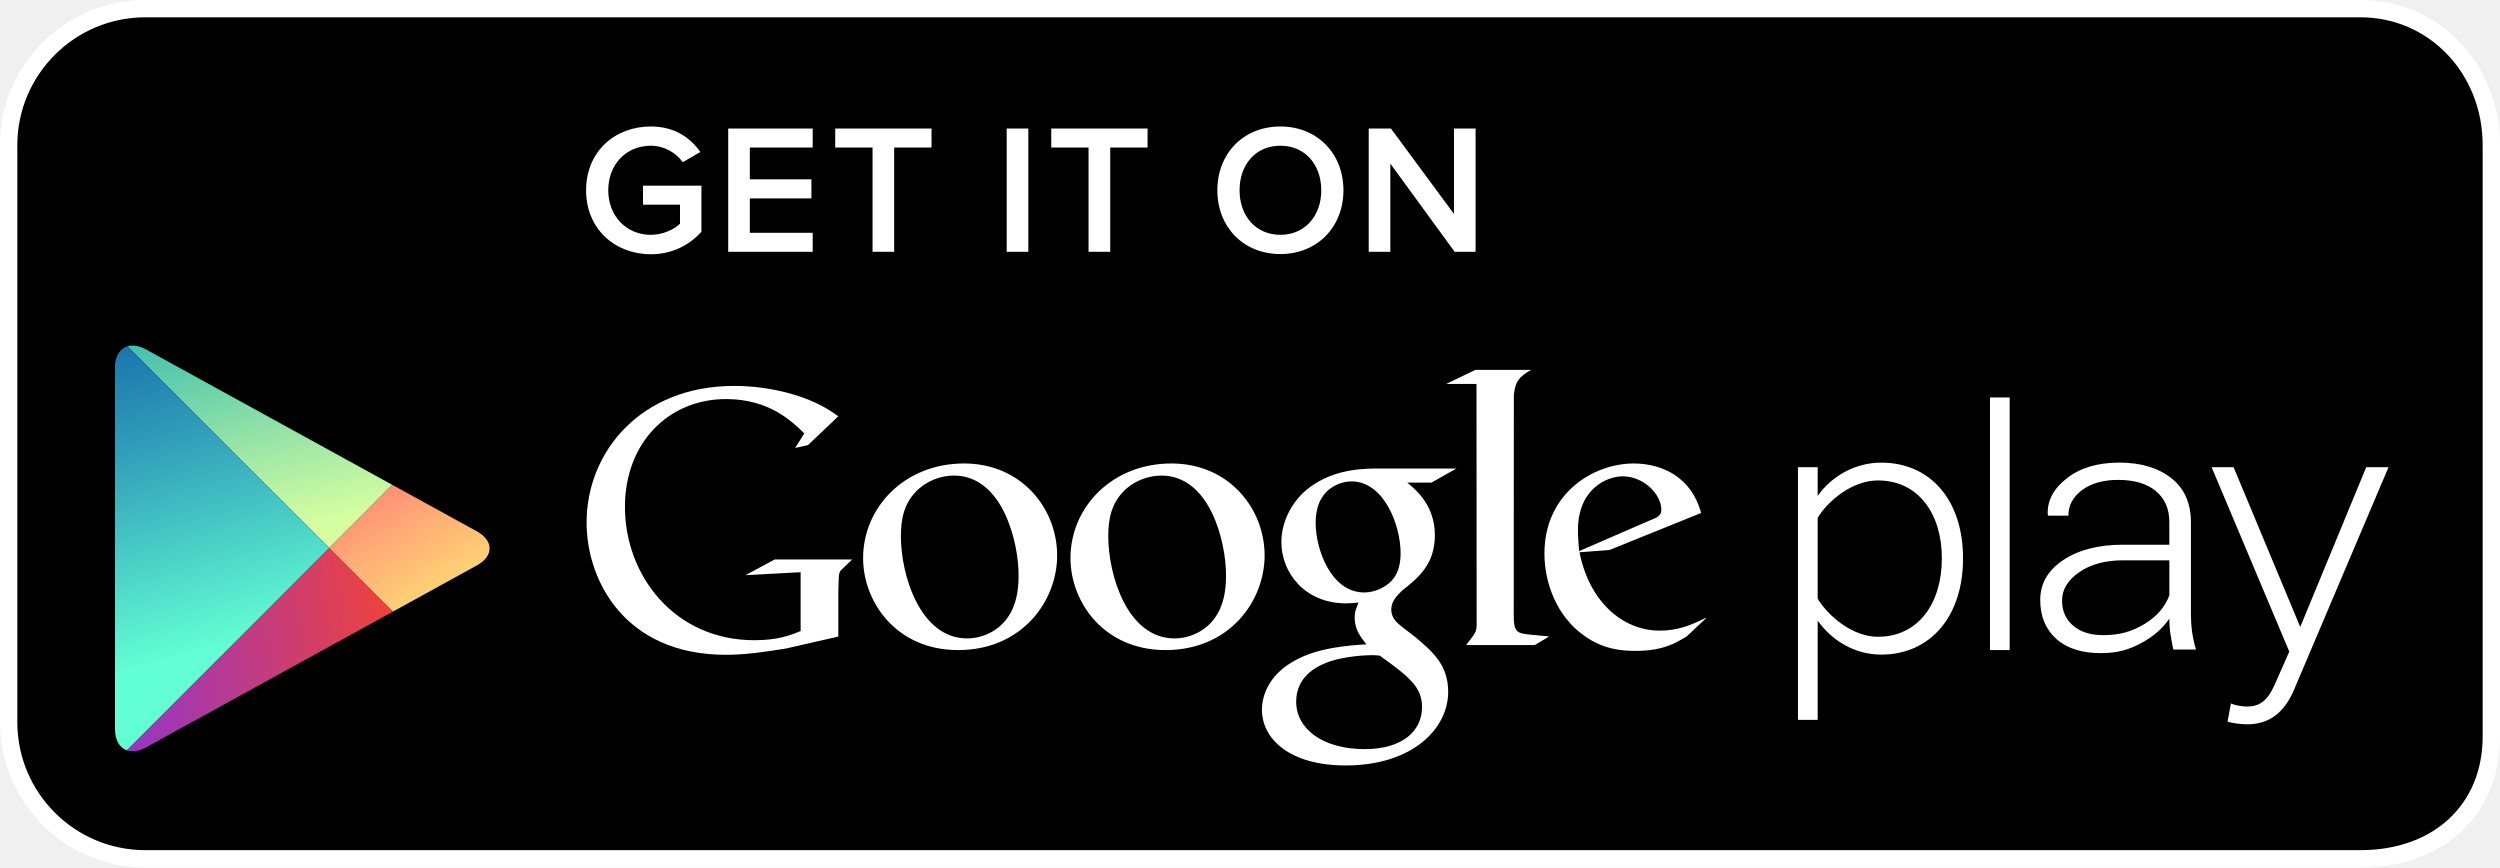
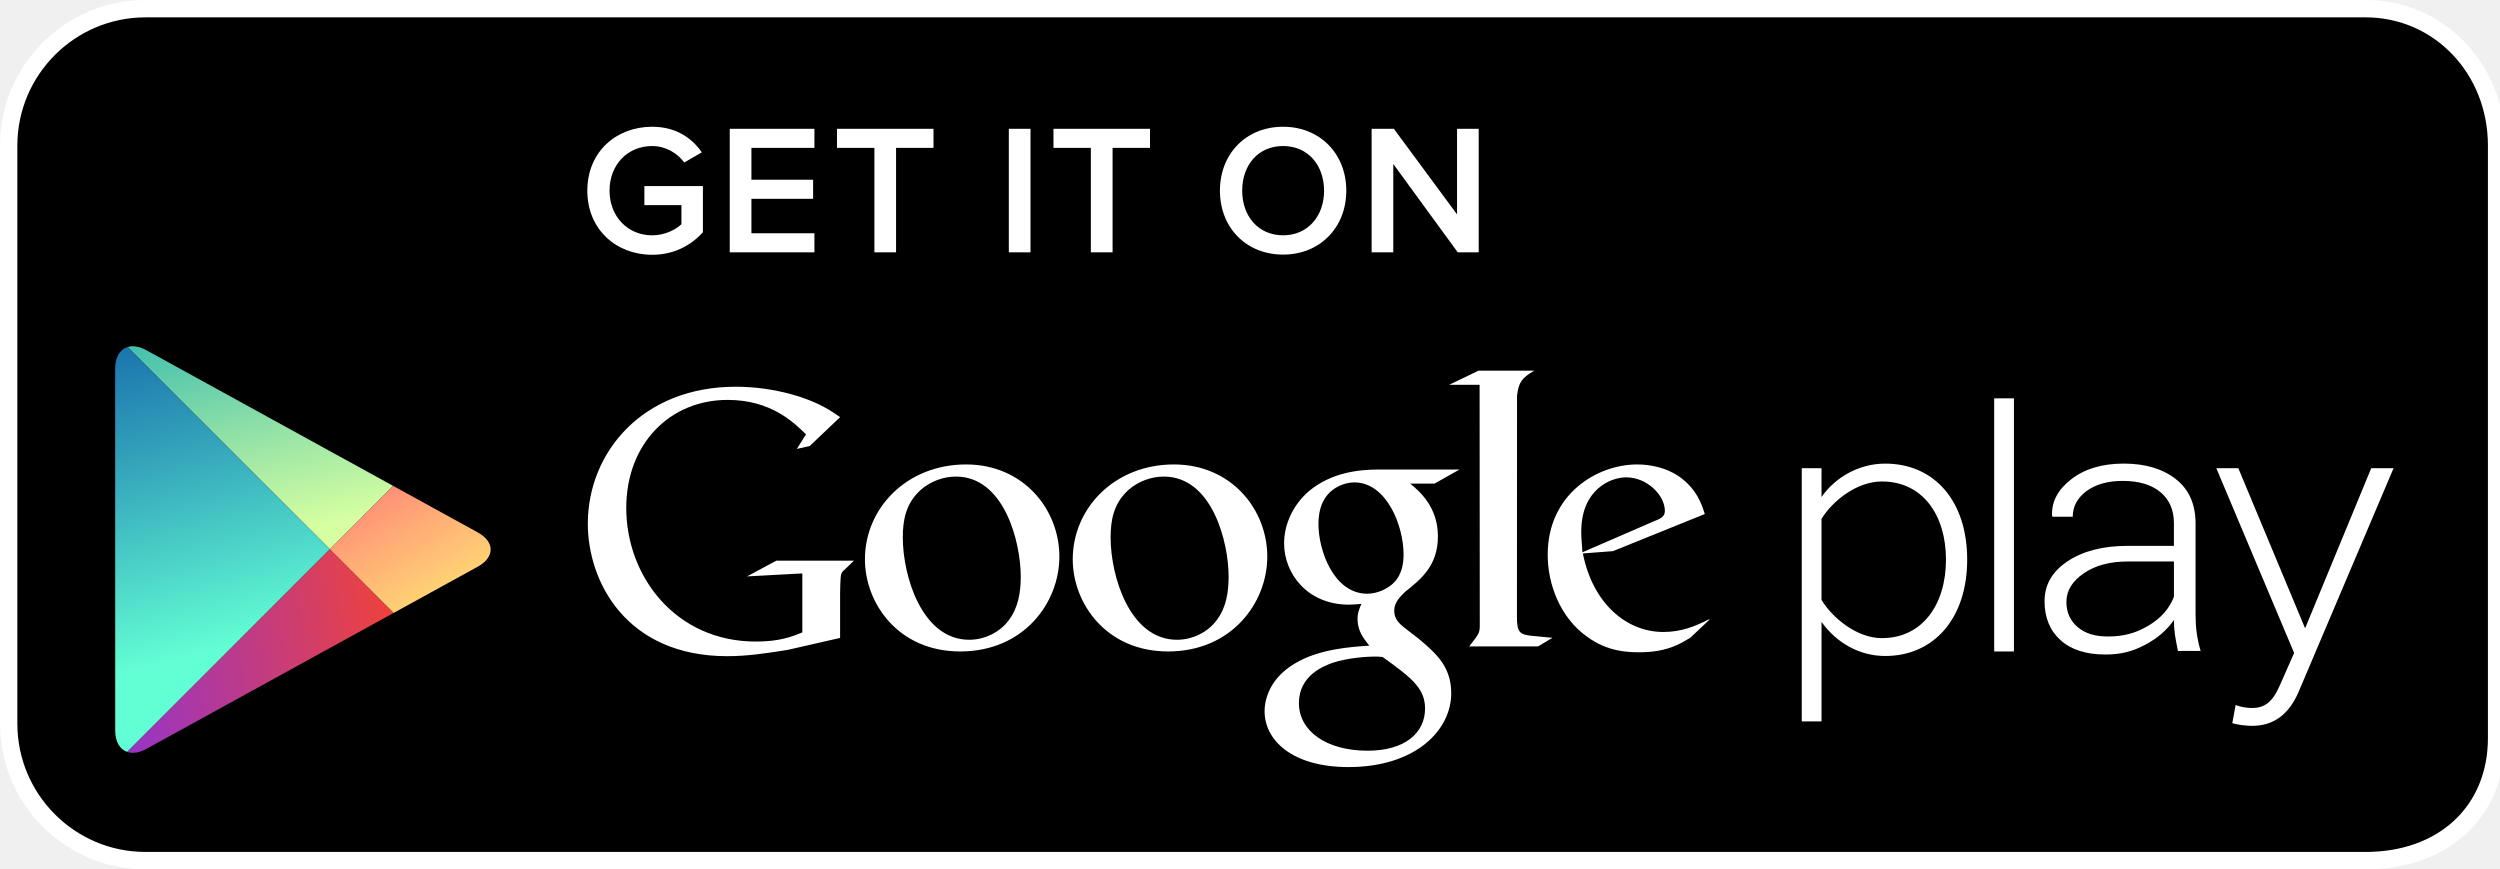
- <svg xmlns="http://www.w3.org/2000/svg" width="216.457" height="75.108" viewBox="0 0 216.457 75.108">
+ <svg xmlns="http://www.w3.org/2000/svg" width="216" height="75" viewBox="0 0 216 75">
  <defs>
    <linearGradient id="a" x1="879.429" x2="856.352" y1="495.527" y2="509.97" gradientUnits="userSpaceOnUse" gradientTransform="matrix(0.7071 0.7071 0.7071 -0.7071 -947.4174 -225.4017)">
      <stop offset="0" stop-color="#D6FFA1" />
      <stop offset=".326" stop-color="#93E2A7" />
      <stop offset="1" stop-color="#00A3B5" />
    </linearGradient>
    <linearGradient id="b" x1="866.01" x2="895.934" y1="507.865" y2="500.043" gradientUnits="userSpaceOnUse" gradientTransform="matrix(0.7071 0.7071 0.7071 -0.7071 -947.4174 -225.4017)">
      <stop offset="0" stop-color="#FF177B" />
      <stop offset=".672" stop-color="#FFA976" />
      <stop offset="1" stop-color="#FFEC73" />
    </linearGradient>
    <linearGradient id="c" x1="882.713" x2="850.268" y1="484.574" y2="503.663" gradientUnits="userSpaceOnUse" gradientTransform="matrix(0.7071 0.7071 0.7071 -0.7071 -947.4174 -225.4017)">
      <stop offset="0" stop-color="#63FFD4" />
      <stop offset=".485" stop-color="#32A0BA" />
      <stop offset=".835" stop-color="#1262A9" />
      <stop offset="1" stop-color="#064AA2" />
    </linearGradient>
    <linearGradient id="d" x1="894.492" x2="874.515" y1="499.728" y2="473.41" gradientUnits="userSpaceOnUse" gradientTransform="matrix(0.7071 0.7071 0.7071 -0.7071 -947.4174 -225.4017)">
      <stop offset="0" stop-color="#FF4521" />
      <stop offset=".341" stop-color="#D43E65" />
      <stop offset=".793" stop-color="#9F36B9" />
      <stop offset="1" stop-color="#8A33DB" />
    </linearGradient>
  </defs>
  <path d="M215.707 63.768c0 6.53-4.797 10.59-11.322 10.59H12.57C6.044 74.36.75 69.062.75 62.532V12.575C.75 6.045 6.043.75 12.57.75h191.814c6.525 0 11.322 5.295 11.322 11.824v51.194z" />
  <path fill="#FFF" d="M204.385 75.108H12.57C5.64 75.108 0 69.466 0 62.53V12.574C0 5.64 5.64 0 12.57 0h191.814c6.77 0 12.072 5.523 12.072 12.574v51.194c0 6.783-4.85 11.34-12.07 11.34zM12.57 1.5C6.468 1.5 1.5 6.468 1.5 12.574V62.53c0 6.108 4.967 11.078 11.07 11.078h191.814c6.324 0 10.572-3.955 10.572-9.84V12.573c0-6.21-4.645-11.074-10.572-11.074H12.57z" />
  <g fill="#FFF">
    <path d="M147.652 53.585l-1.615 1.52c-.37.206-.742.444-1.113.613-1.12.51-2.26.638-3.273.638-1.076 0-2.766-.07-4.49-1.316-2.394-1.688-3.44-4.588-3.44-7.114 0-5.23 4.26-7.798 7.73-7.798 1.216 0 2.464.304 3.478.945 1.686 1.113 2.12 2.562 2.363 3.34l-7.933 3.205-2.598.2c.84 4.29 3.74 6.785 6.95 6.785 1.6 0 2.79-.52 3.88-1.062 0 .004.218-.11.063.046zm-4.787-8.533c.645-.234.98-.438.98-.906 0-1.348-1.524-2.904-3.345-2.904-1.35 0-3.88 1.05-3.88 4.695 0 .57.067 1.176.103 1.78l6.142-2.665z" />
    <path d="M131.064 53.323c0 1.312.234 1.516 1.344 1.617.578.068 1.152.1 1.725.166l-1.248.743h-5.947c.78-1.014.914-1.114.914-1.788v-.753l-.014-20.064h-2.625l2.527-1.218h4.824c-1.045.604-1.357.974-1.492 2.154l-.008 19.14z" />
    <path d="M121.842 41.784c.773.637 2.393 1.988 2.393 4.553 0 2.5-1.41 3.677-2.83 4.792-.438.436-.945.913-.945 1.65 0 .745.51 1.15.877 1.452l1.22.94c1.48 1.25 2.83 2.397 2.83 4.728 0 3.177-3.07 6.376-8.876 6.376-4.887 0-7.25-2.328-7.25-4.824 0-1.217.603-2.938 2.6-4.115 2.092-1.28 4.93-1.45 6.444-1.55-.473-.612-1.014-1.253-1.014-2.3 0-.57.17-.912.337-1.314-.37.035-.742.07-1.08.07-3.58 0-5.602-2.67-5.602-5.3 0-1.554.707-3.274 2.16-4.522 1.926-1.582 4.22-1.855 6.042-1.855h6.955l-2.162 1.22h-2.098zm-2.39 14.98c-.278-.035-.444-.035-.778-.035-.305 0-2.13.064-3.54.54-.748.27-2.907 1.08-2.907 3.477 0 2.392 2.33 4.115 5.94 4.115 3.237 0 4.958-1.553 4.958-3.644-.002-1.723-1.115-2.63-3.674-4.455zm.968-6.41c.78-.778.848-1.855.848-2.467 0-2.427-1.445-6.207-4.252-6.207-.875 0-1.823.438-2.36 1.118-.57.703-.742 1.615-.742 2.492 0 2.26 1.317 6.008 4.217 6.008.848 0 1.758-.41 2.29-.945zm-19.5 5.932c-5.365 0-8.235-4.178-8.235-7.96 0-4.417 3.608-8.198 8.74-8.198 4.96 0 8.068 3.884 8.068 7.962 0 3.98-3.07 8.196-8.574 8.196zm4.22-2.73c.815-1.08 1.013-2.427 1.013-3.74 0-2.973-1.416-8.64-5.6-8.64-1.114 0-2.235.435-3.043 1.145-1.318 1.183-1.553 2.666-1.553 4.12 0 3.335 1.647 8.835 5.737 8.835 1.32 0 2.668-.64 3.445-1.717zm-22.18 2.73c-5.365 0-8.23-4.178-8.23-7.96 0-4.417 3.61-8.198 8.74-8.198 4.957 0 8.06 3.884 8.06 7.962 0 3.98-3.066 8.196-8.57 8.196zm4.22-2.73c.81-1.08 1.013-2.427 1.013-3.74 0-2.973-1.42-8.64-5.6-8.64-1.118 0-2.227.435-3.037 1.145-1.32 1.183-1.554 2.666-1.554 4.12 0 3.335 1.654 8.835 5.737 8.835 1.316 0 2.66-.64 3.44-1.717zm-14.595 1.56L68.06 56.15c-1.832.29-3.478.544-5.22.544-8.728 0-12.052-6.424-12.052-11.45 0-6.14 4.71-11.83 12.778-11.83 1.707 0 3.35.25 4.846.657 2.37.67 3.48 1.49 4.173 1.97l-2.628 2.497-1.108.248.79-1.26c-1.07-1.045-3.04-2.974-6.77-2.974-4.993 0-8.76 3.795-8.76 9.334 0 5.95 4.3 11.545 11.195 11.545 2.026 0 3.07-.407 4.016-.788v-5.1l-4.775.258 2.532-1.36h6.703l-.818.79c-.222.187-.25.25-.313.503-.035.29-.065 1.205-.065 1.527v3.86zM157.38 53.73v8.596h-1.708V40.452h1.707v2.49c1.11-1.608 3.14-2.886 5.502-2.886 4.232 0 7.084 3.21 7.084 8.294 0 5.05-2.852 8.327-7.084 8.327-2.23.002-4.223-1.147-5.504-2.948zm10.753-5.378c0-3.83-1.998-6.753-5.54-6.753-2.198 0-4.3 1.727-5.214 3.233v7c.912 1.51 3.014 3.302 5.213 3.302 3.54 0 5.54-2.948 5.54-6.784zm4.164 7.932v-21.87h1.707v21.87h-1.707zm20.86 4.626c.364.16.987.263 1.384.263 1.047 0 1.773-.428 2.426-1.936l1.246-2.82-6.724-15.965h1.902l5.77 13.834 5.713-13.834h1.93l-8.2 19.314c-.85 1.99-2.188 2.947-4.027 2.947-.553 0-1.28-.1-1.707-.23l.29-1.574zm-4.985-4.673c-.115-.55-.2-1.03-.264-1.437-.053-.403-.082-.815-.082-1.233-.586.858-1.414 1.573-2.475 2.137-1.057.566-2.062.846-3.445.846-1.662 0-2.953-.41-3.875-1.24-.92-.828-1.382-1.95-1.382-3.37s.67-2.573 2.004-3.454c1.334-.885 3.06-1.324 5.19-1.324h3.983v-1.967c0-1.134-.39-2.023-1.158-2.67-.773-.646-1.86-.975-3.268-.975-1.29 0-2.334.3-3.13.88-.786.595-1.185 1.33-1.185 2.218h-1.746l-.038-.084c-.062-1.195.484-2.246 1.648-3.15 1.157-.905 2.675-1.36 4.542-1.36 1.86 0 3.367.448 4.502 1.342 1.135.886 1.703 2.164 1.703 3.837v7.81c0 .562.025 1.104.098 1.632.072.53.188 1.057.34 1.566h-1.965v-.002zm-6.057-1.244c1.45 0 2.49-.323 3.557-.965 1.06-.638 1.777-1.47 2.156-2.475v-3.04h-4c-1.53 0-2.793.338-3.79 1.02-.995.682-1.5 1.505-1.5 2.462 0 .902.317 1.625.956 2.172.637.553 1.508.826 2.62.826z" />
  </g>
  <path fill="url(#a)" d="M33.972 41.983l-21.336-11.73c-.604-.332-1.163-.41-1.615-.27L28.5 47.46l5.472-5.477z" />
  <path fill="url(#b)" d="M34 52.963l7.284-4.005c1.477-.815 1.477-2.143 0-2.954l-7.31-4.02-5.477 5.476L34 52.963z" />
  <path fill="url(#c)" d="M11.02 29.985c-.65.203-1.07.86-1.07 1.854l.005 31.28c0 .983.407 1.63 1.038 1.848L28.5 47.462 11.02 29.985z" />
  <path fill="url(#d)" d="M10.993 64.97c.454.152 1.024.08 1.643-.26L34 52.964l-5.5-5.5L10.992 64.97z" />
  <path fill="#FFF" d="M50.746 16.473c0-3.36 2.497-5.522 5.603-5.522 2.08 0 3.44.994 4.29 2.21l-1.523.88c-.576-.8-1.585-1.423-2.77-1.423-2.112 0-3.682 1.6-3.682 3.857 0 2.225 1.57 3.857 3.682 3.857 1.09 0 2.05-.495 2.53-.96v-1.65h-3.202v-1.646h5.058v3.985c-1.04 1.17-2.545 1.952-4.386 1.952-3.105 0-5.602-2.19-5.602-5.537zm12.304 5.33V11.126h7.315v1.65h-5.442v2.752h5.33v1.648h-5.33v2.978h5.442v1.648H63.05zm12.498 0v-9.027h-3.233v-1.65h8.34v1.65H77.42v9.027h-1.874zm11.615 0V11.126h1.872v10.677h-1.872zm7.087 0v-9.027h-3.23v-1.65h8.34v1.65h-3.233v9.027H94.25zm11.152-5.33c0-3.186 2.257-5.522 5.458-5.522 3.186 0 5.46 2.34 5.46 5.524s-2.275 5.522-5.46 5.522c-3.2 0-5.458-2.337-5.458-5.522zm8.996 0c0-2.21-1.393-3.857-3.537-3.857-2.16 0-3.536 1.648-3.536 3.857 0 2.192 1.377 3.857 3.538 3.857 2.145 0 3.538-1.665 3.538-3.857zm11.552 5.33l-5.57-7.635v7.635h-1.872V11.126h1.92l5.46 7.396v-7.396h1.872v10.677h-1.81z" />
</svg>
